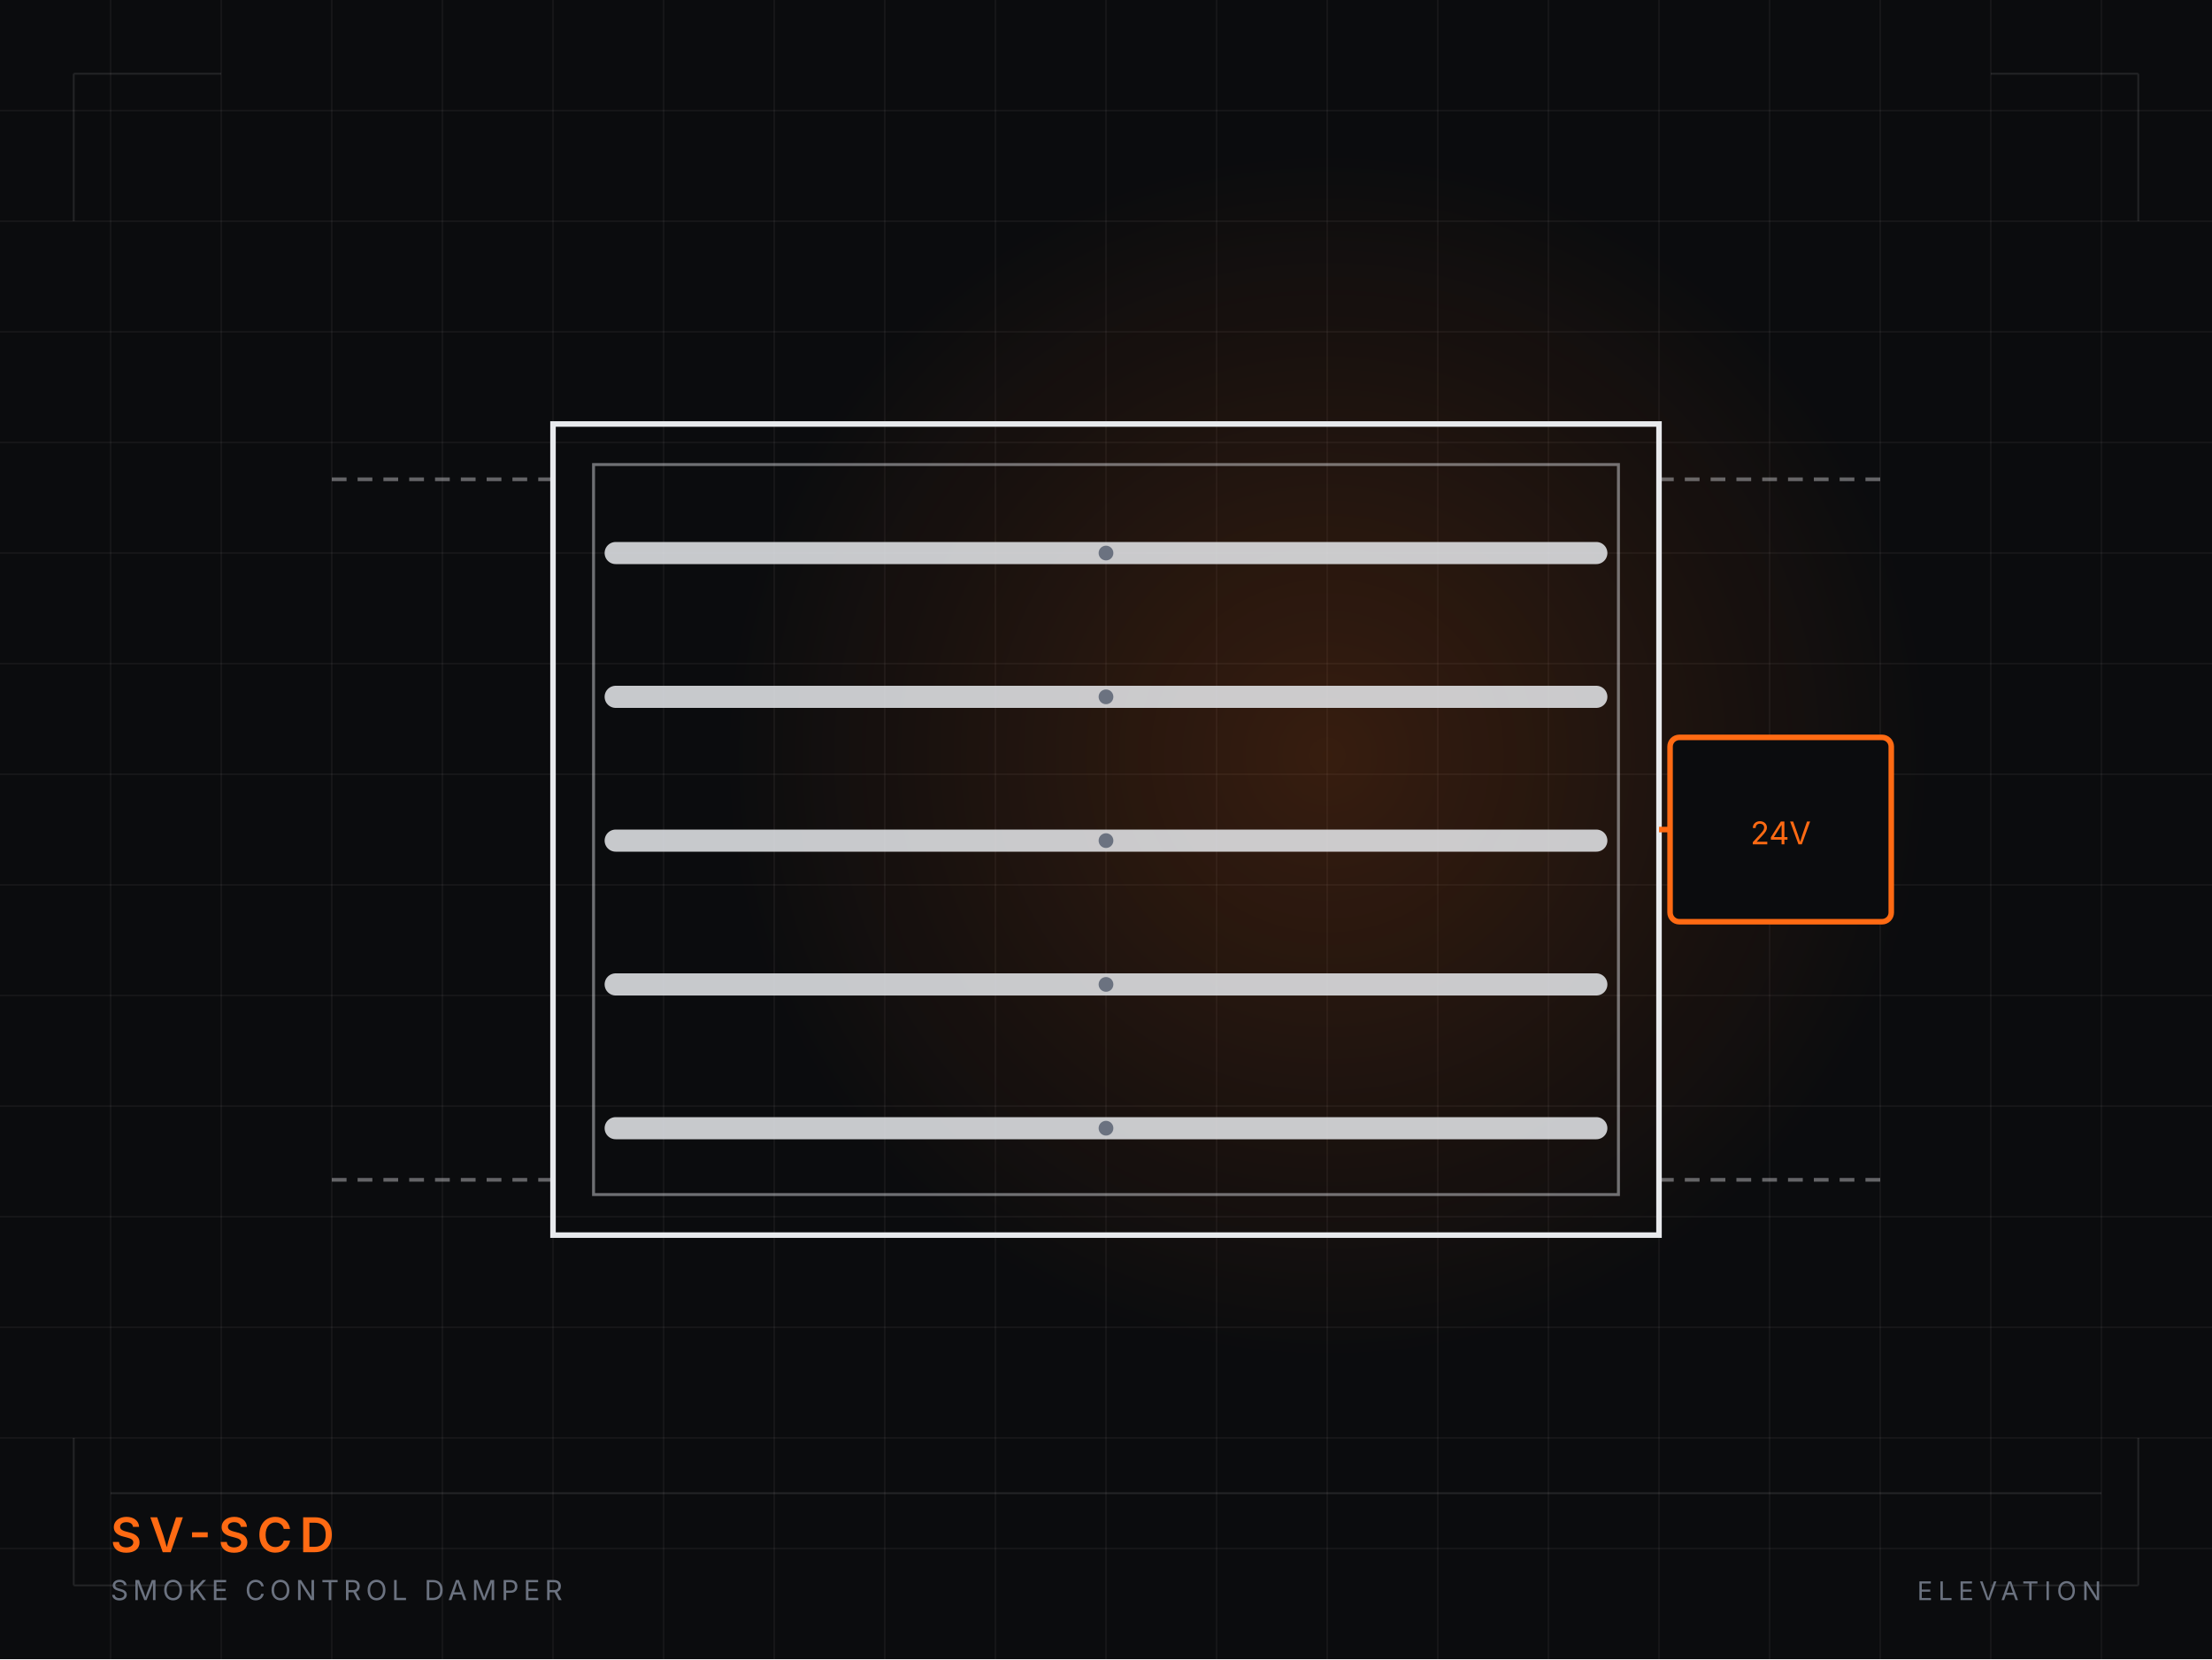
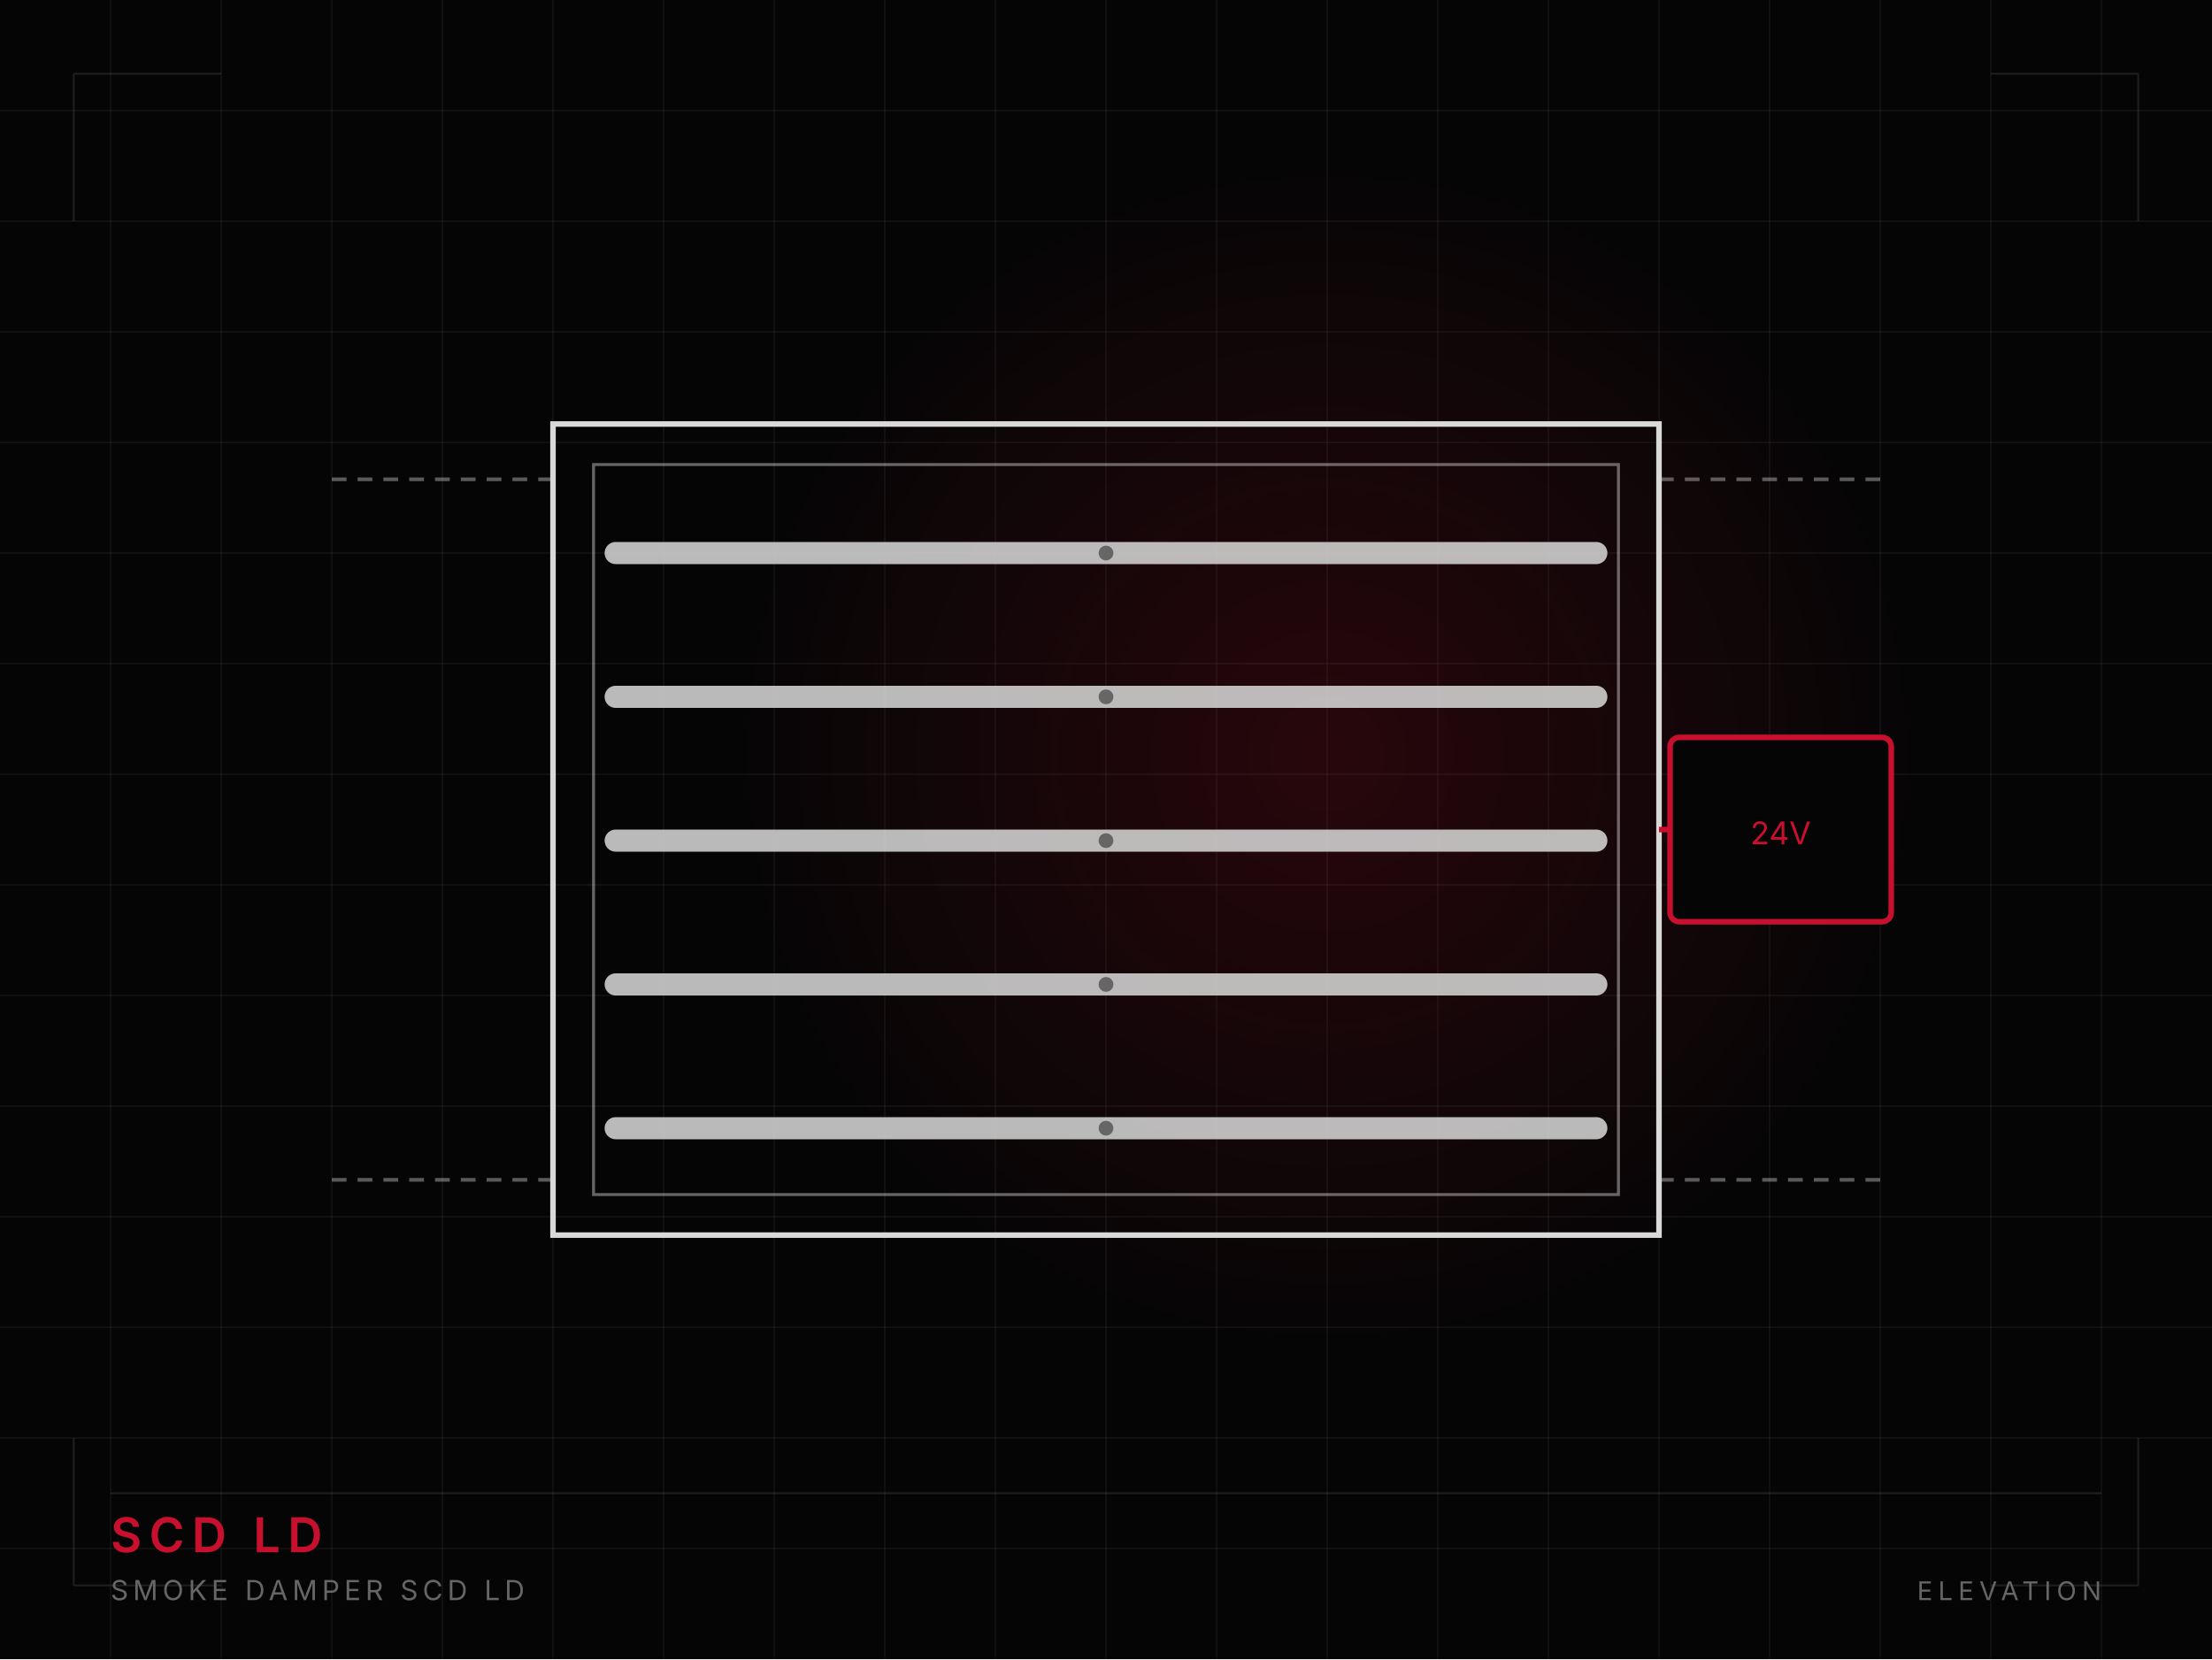
- <svg xmlns="http://www.w3.org/2000/svg" viewBox="0 0 1200 900" width="1200" height="900" role="img" aria-label="SV-SCD elevation">
+ <svg xmlns="http://www.w3.org/2000/svg" viewBox="0 0 1200 900" width="1200" height="900" role="img" aria-label="SCD LD elevation">
  <defs>
    <radialGradient id="glow">
-       <stop offset="0%" stop-color="#ff6a13" stop-opacity=".18" />
-       <stop offset="100%" stop-color="#ff6a13" stop-opacity="0" />
+       <stop offset="0%" stop-color="#c8102e" stop-opacity=".18" />
+       <stop offset="100%" stop-color="#c8102e" stop-opacity="0" />
    </radialGradient>
  </defs>
-   <rect width="1200" height="900" fill="#0b0c0e" />
+   <rect width="1200" height="900" fill="#050505" />
  <g stroke="#ffffff" stroke-opacity="0.045" stroke-width="1">
    <path d="M60 0V900" />
    <path d="M120 0V900" />
    <path d="M180 0V900" />
    <path d="M240 0V900" />
    <path d="M300 0V900" />
    <path d="M360 0V900" />
    <path d="M420 0V900" />
    <path d="M480 0V900" />
    <path d="M540 0V900" />
    <path d="M600 0V900" />
    <path d="M660 0V900" />
    <path d="M720 0V900" />
    <path d="M780 0V900" />
    <path d="M840 0V900" />
    <path d="M900 0V900" />
    <path d="M960 0V900" />
    <path d="M1020 0V900" />
    <path d="M1080 0V900" />
    <path d="M1140 0V900" />
    <path d="M0 60H1200" />
    <path d="M0 120H1200" />
    <path d="M0 180H1200" />
    <path d="M0 240H1200" />
    <path d="M0 300H1200" />
    <path d="M0 360H1200" />
    <path d="M0 420H1200" />
    <path d="M0 480H1200" />
    <path d="M0 540H1200" />
    <path d="M0 600H1200" />
    <path d="M0 660H1200" />
    <path d="M0 720H1200" />
    <path d="M0 780H1200" />
    <path d="M0 840H1200" />
  </g>
  <g stroke="#ffffff" stroke-opacity="0.10" stroke-width="1">
    <path d="M40 40H120M40 40V120" />
    <path d="M1160 40H1080M1160 40V120" />
    <path d="M40 860H120M40 860V780" />
    <path d="M1160 860H1080M1160 860V780" />
  </g>
  <circle cx="720" cy="410" r="330" fill="url(#glow)" />
-   <text x="60" y="842" fill="#ff6a13" font-family="Barlow Condensed,Inter,sans-serif" font-size="26" font-weight="600" letter-spacing="4">SV-SCD</text>
-   <text x="60" y="868" fill="#6b7280" font-family="Inter,sans-serif" font-size="15" letter-spacing="2.5">SMOKE CONTROL DAMPER</text>
-   <text x="1140" y="868" fill="#6b7280" text-anchor="end" font-family="Inter,sans-serif" font-size="14" letter-spacing="3">ELEVATION</text>
+   <text x="60" y="842" fill="#c8102e" font-family="Barlow Condensed,Inter,sans-serif" font-size="26" font-weight="600" letter-spacing="4">SCD LD</text>
+   <text x="60" y="868" fill="#666666" font-family="Inter,sans-serif" font-size="15" letter-spacing="2.5">SMOKE DAMPER SCD LD</text>
+   <text x="1140" y="868" fill="#666666" text-anchor="end" font-family="Inter,sans-serif" font-size="14" letter-spacing="3">ELEVATION</text>
  <path d="M60 810H1140" stroke="#ffffff" stroke-opacity="0.10" />
-   <rect x="300" y="230" width="600" height="440" fill="none" stroke="#e8eaed" stroke-width="3" />
-   <rect x="322" y="252" width="556" height="396" fill="none" stroke="#e8eaed" stroke-opacity=".45" stroke-width="1.6" />
-   <path d="M180 260H300M180 640H300" stroke="#e8eaed" stroke-opacity=".4" stroke-width="2" stroke-dasharray="8 6" />
-   <path d="M900 260H1020M900 640H1020" stroke="#e8eaed" stroke-opacity=".4" stroke-width="2" stroke-dasharray="8 6" />
-   <path d="M334 300H866" stroke="#e8eaed" stroke-width="12" stroke-linecap="round" opacity=".85" />
-   <circle cx="600" cy="300" r="4" fill="#6b7280" />
-   <path d="M334 378H866" stroke="#e8eaed" stroke-width="12" stroke-linecap="round" opacity=".85" />
-   <circle cx="600" cy="378" r="4" fill="#6b7280" />
-   <path d="M334 456H866" stroke="#e8eaed" stroke-width="12" stroke-linecap="round" opacity=".85" />
-   <circle cx="600" cy="456" r="4" fill="#6b7280" />
-   <path d="M334 534H866" stroke="#e8eaed" stroke-width="12" stroke-linecap="round" opacity=".85" />
-   <circle cx="600" cy="534" r="4" fill="#6b7280" />
-   <path d="M334 612H866" stroke="#e8eaed" stroke-width="12" stroke-linecap="round" opacity=".85" />
-   <circle cx="600" cy="612" r="4" fill="#6b7280" />
-   <rect x="906" y="400" width="120" height="100" rx="5" fill="#0b0c0e" stroke="#ff6a13" stroke-width="3" />
-   <path d="M900 450H906" stroke="#ff6a13" stroke-width="3" />
-   <text x="966" y="458" text-anchor="middle" fill="#ff6a13" font-family="Inter,sans-serif" font-size="17">24V</text>
+   <rect x="300" y="230" width="600" height="440" fill="none" stroke="#d9d9d9" stroke-width="3" />
+   <rect x="322" y="252" width="556" height="396" fill="none" stroke="#d9d9d9" stroke-opacity=".45" stroke-width="1.6" />
+   <path d="M180 260H300M180 640H300" stroke="#d9d9d9" stroke-opacity=".4" stroke-width="2" stroke-dasharray="8 6" />
+   <path d="M900 260H1020M900 640H1020" stroke="#d9d9d9" stroke-opacity=".4" stroke-width="2" stroke-dasharray="8 6" />
+   <path d="M334 300H866" stroke="#d9d9d9" stroke-width="12" stroke-linecap="round" opacity=".85" />
+   <circle cx="600" cy="300" r="4" fill="#666666" />
+   <path d="M334 378H866" stroke="#d9d9d9" stroke-width="12" stroke-linecap="round" opacity=".85" />
+   <circle cx="600" cy="378" r="4" fill="#666666" />
+   <path d="M334 456H866" stroke="#d9d9d9" stroke-width="12" stroke-linecap="round" opacity=".85" />
+   <circle cx="600" cy="456" r="4" fill="#666666" />
+   <path d="M334 534H866" stroke="#d9d9d9" stroke-width="12" stroke-linecap="round" opacity=".85" />
+   <circle cx="600" cy="534" r="4" fill="#666666" />
+   <path d="M334 612H866" stroke="#d9d9d9" stroke-width="12" stroke-linecap="round" opacity=".85" />
+   <circle cx="600" cy="612" r="4" fill="#666666" />
+   <rect x="906" y="400" width="120" height="100" rx="5" fill="#050505" stroke="#c8102e" stroke-width="3" />
+   <path d="M900 450H906" stroke="#c8102e" stroke-width="3" />
+   <text x="966" y="458" text-anchor="middle" fill="#c8102e" font-family="Inter,sans-serif" font-size="17">24V</text>
</svg>
